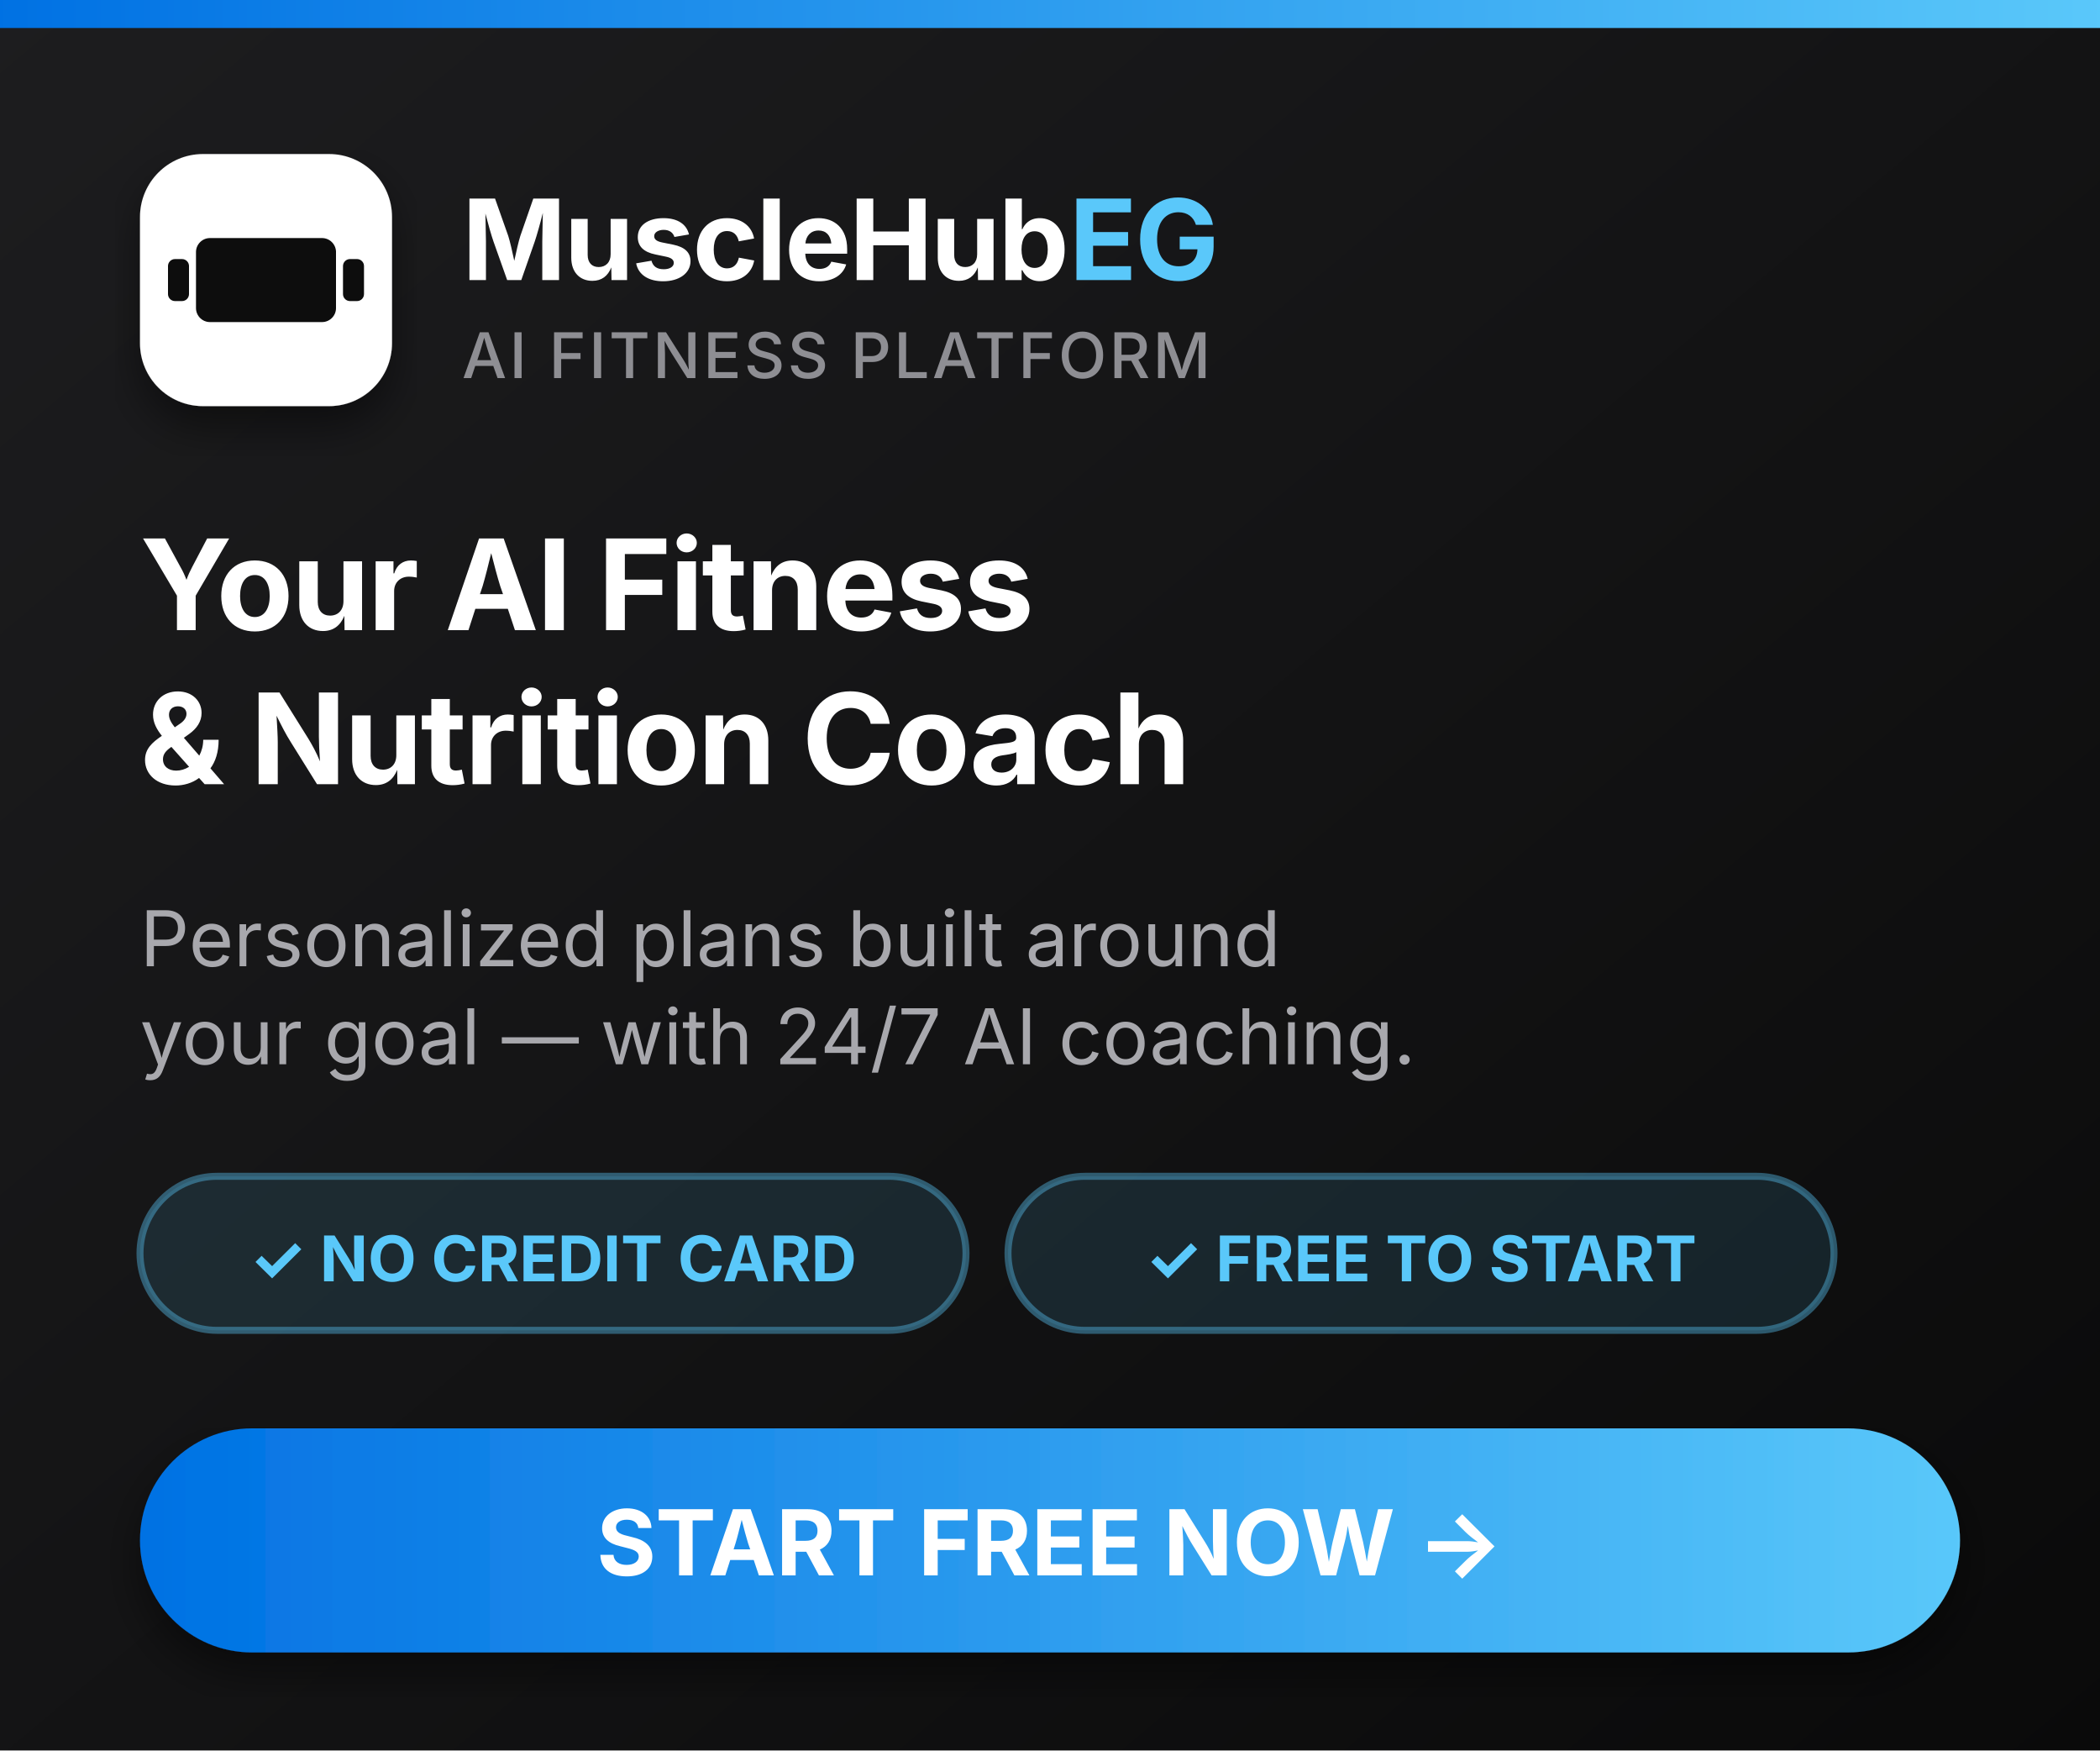
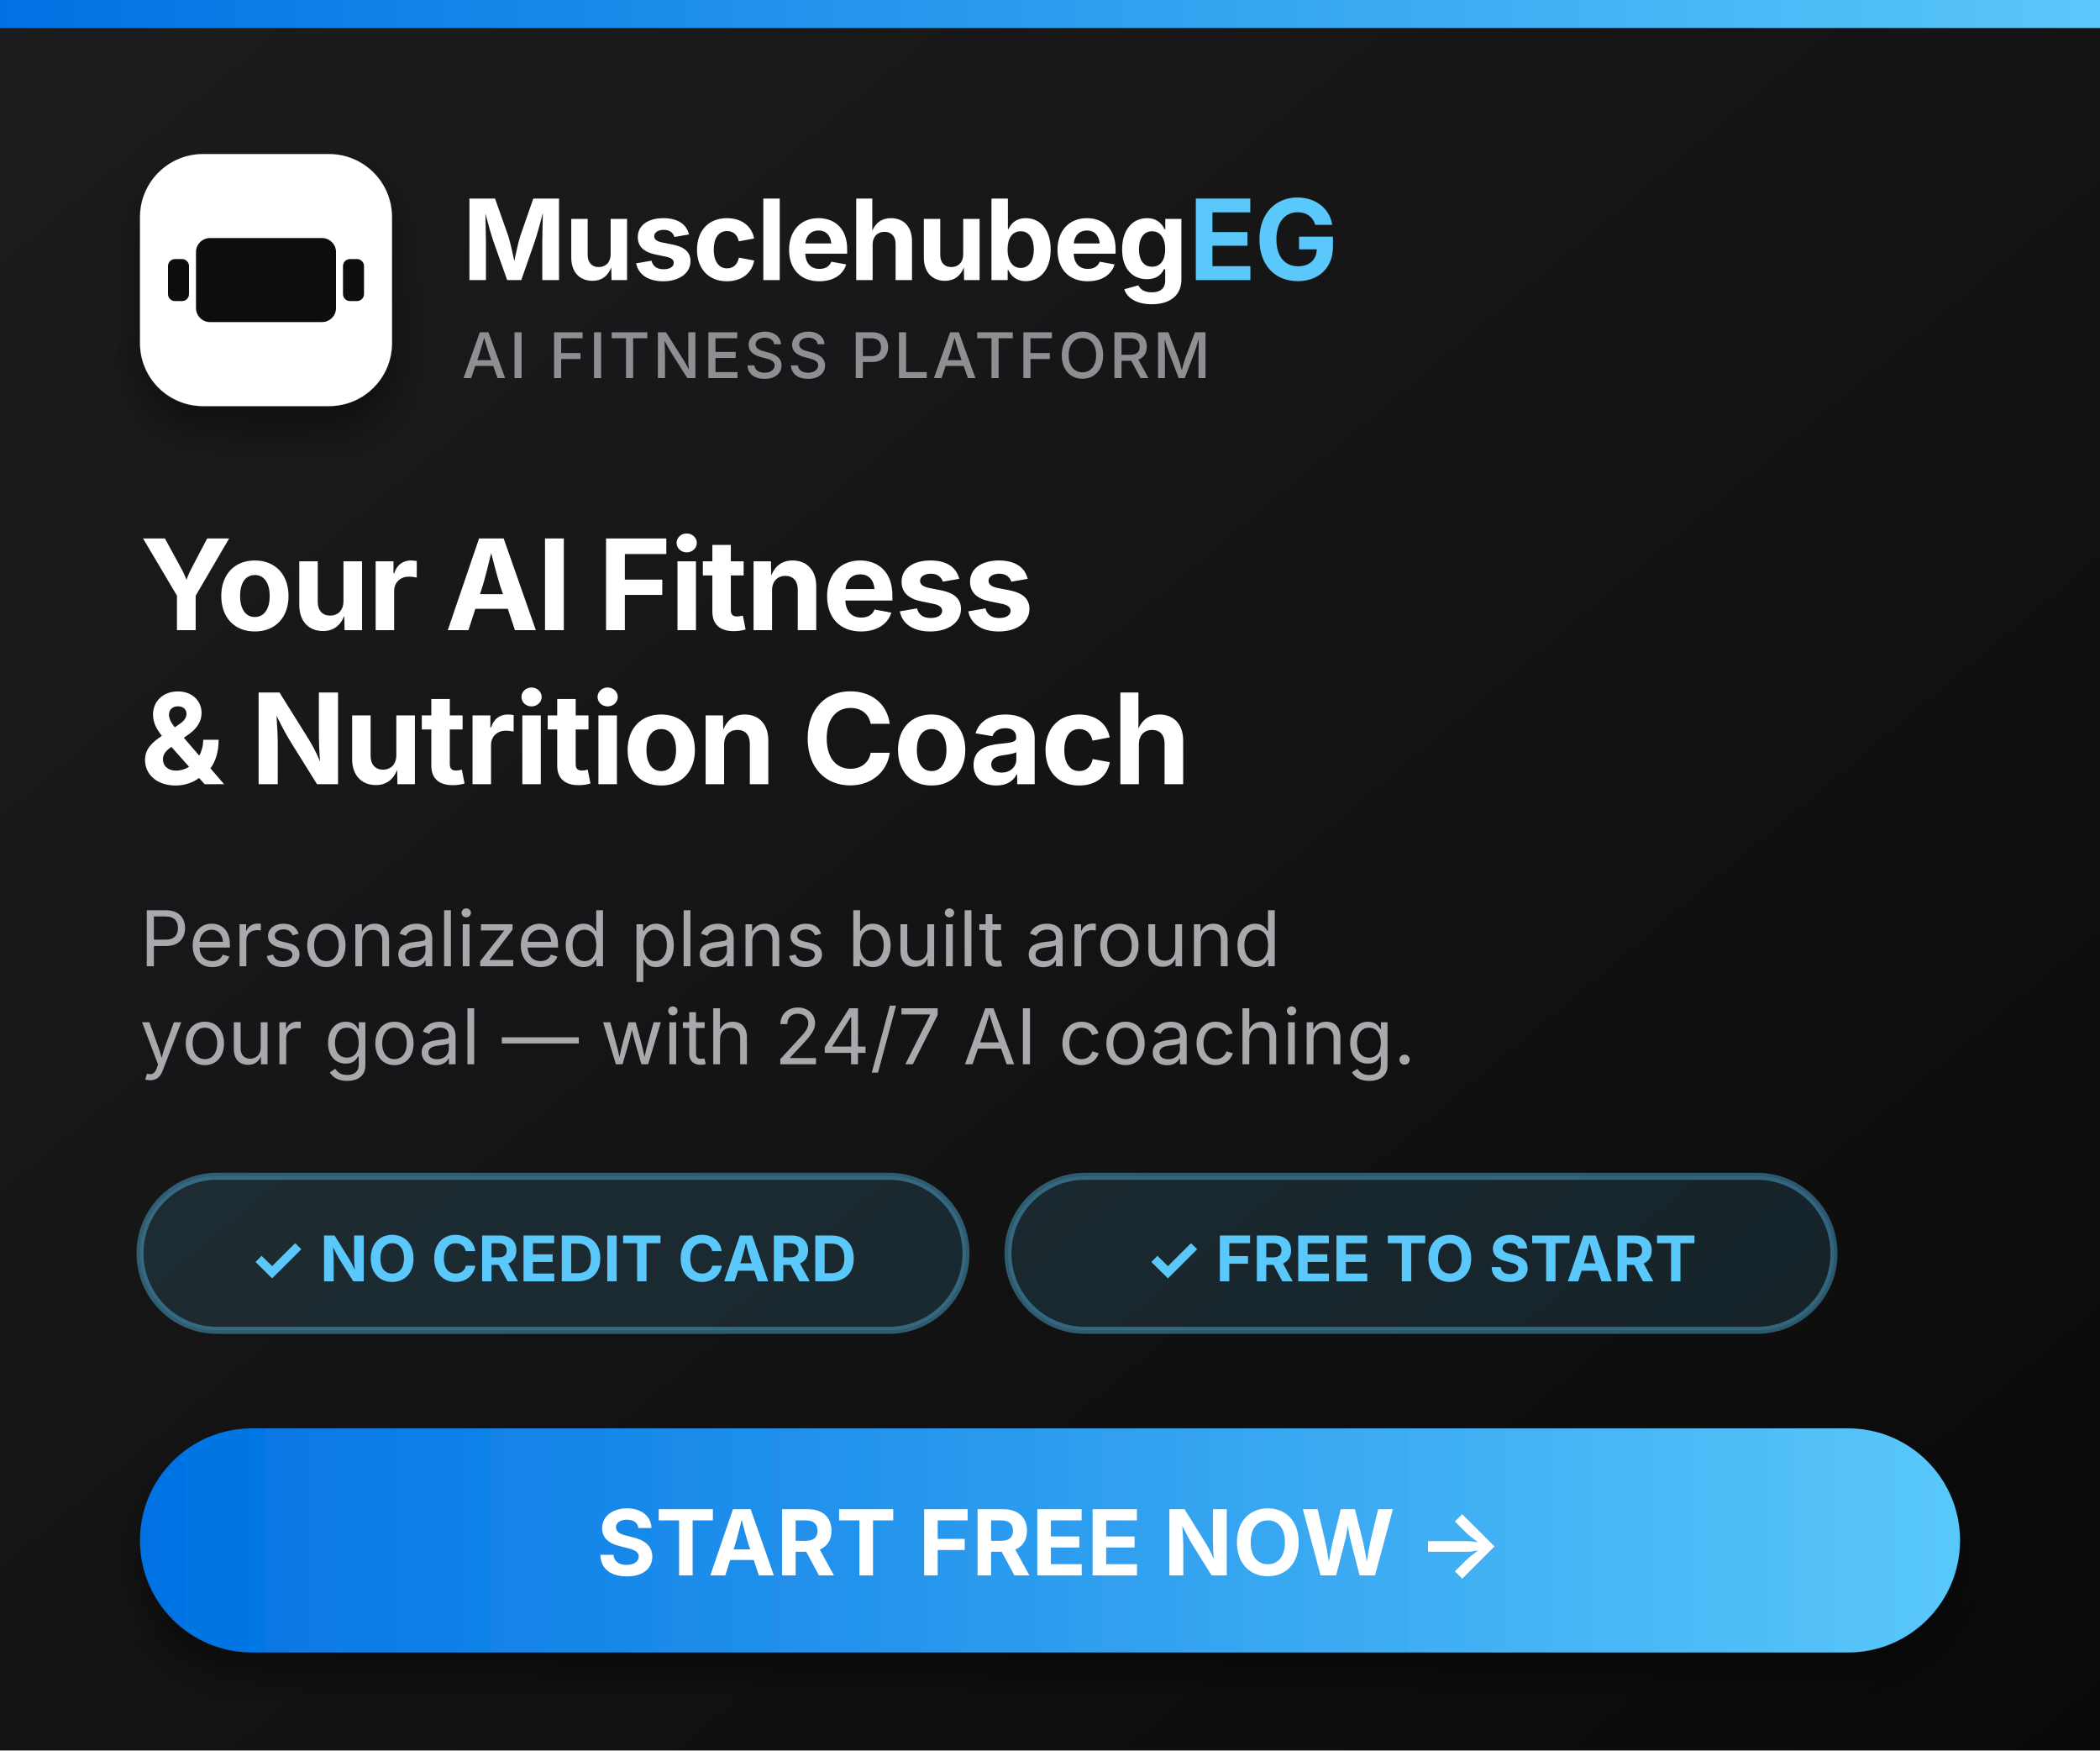
- <svg xmlns="http://www.w3.org/2000/svg" viewBox="0 0 300 250" preserveAspectRatio="xMidYMid meet" role="img" aria-label="MuscleHubEG — Your AI fitness &amp; nutrition coach. Personalized plans, 24/7 coaching. Start free.">
+ <svg xmlns="http://www.w3.org/2000/svg" viewBox="0 0 300 250" preserveAspectRatio="xMidYMid meet" role="img" aria-label="Musclehubeg — Your AI fitness &amp; nutrition coach. Personalized plans, 24/7 coaching. Start free.">
  <defs>
    <linearGradient id="bm-en-bg" x1="0" y1="0" x2="1" y2="1">
      <stop offset="0%" stop-color="#1d1d1f" />
      <stop offset="100%" stop-color="#0a0a0a" />
    </linearGradient>
    <linearGradient id="bm-en-accent" x1="0" y1="0" x2="1" y2="0">
      <stop offset="0%" stop-color="#0071e3" />
      <stop offset="100%" stop-color="#5ac8fa" />
    </linearGradient>
    <linearGradient id="bm-en-cta" x1="0" y1="0" x2="1" y2="0">
      <stop offset="0%" stop-color="#0071e3" />
      <stop offset="100%" stop-color="#5ac8fa" />
    </linearGradient>
    <filter id="bm-en-shadow" x="-10%" y="-10%" width="120%" height="130%">
      <feGaussianBlur in="SourceAlpha" stdDeviation="3" />
      <feOffset dx="0" dy="3" result="offsetblur" />
      <feComponentTransfer>
        <feFuncA type="linear" slope="0.45" />
      </feComponentTransfer>
      <feMerge>
        <feMergeNode />
        <feMergeNode in="SourceGraphic" />
      </feMerge>
    </filter>
  </defs>
  <rect x="0" y="0" width="300" height="250" fill="url(#bm-en-bg)" />
  <rect x="0" y="0" width="300" height="4" fill="url(#bm-en-accent)" />
  <g transform="translate(20, 22)">
    <g filter="url(#bm-en-shadow)">
      <rect x="0" y="0" width="36" height="36" rx="9" fill="#ffffff" />
      <rect x="8" y="12" width="20" height="12" rx="2" fill="#0a0a0a" />
      <rect x="4" y="15" width="3" height="6" rx="1" fill="#0a0a0a" />
      <rect x="29" y="15" width="3" height="6" rx="1" fill="#0a0a0a" />
    </g>
-     <text x="46" y="18" font-family="Inter, system-ui, -apple-system, 'Segoe UI', Roboto, sans-serif" font-size="16" font-weight="700" fill="#ffffff" letter-spacing="-0.3">MuscleHub<tspan fill="#5ac8fa">EG</tspan>
+     <text x="46" y="18" font-family="Inter, system-ui, -apple-system, 'Segoe UI', Roboto, sans-serif" font-size="16" font-weight="700" fill="#ffffff" letter-spacing="-0.3">Musclehubeg<tspan fill="#5ac8fa">EG</tspan>
    </text>
    <text x="46" y="32" font-family="Inter, system-ui, -apple-system, 'Segoe UI', Roboto, sans-serif" font-size="9" font-weight="500" fill="#8e8e93" letter-spacing="0.4">AI FITNESS PLATFORM</text>
  </g>
  <text x="20" y="90" font-family="Inter, system-ui, -apple-system, 'Segoe UI', Roboto, sans-serif" font-size="18" font-weight="700" fill="#ffffff" letter-spacing="-0.3">Your AI Fitness</text>
  <text x="20" y="112" font-family="Inter, system-ui, -apple-system, 'Segoe UI', Roboto, sans-serif" font-size="18" font-weight="700" fill="#ffffff" letter-spacing="-0.3">&amp; Nutrition Coach</text>
  <text x="20" y="138" font-family="Inter, system-ui, -apple-system, 'Segoe UI', Roboto, sans-serif" font-size="11" font-weight="400" fill="#a8a8ad">Personalized plans built around</text>
  <text x="20" y="152" font-family="Inter, system-ui, -apple-system, 'Segoe UI', Roboto, sans-serif" font-size="11" font-weight="400" fill="#a8a8ad">your goal — with 24/7 AI coaching.</text>
  <g transform="translate(20, 168)">
    <rect x="0" y="0" width="118" height="22" rx="11" fill="#5ac8fa" fill-opacity="0.12" stroke="#5ac8fa" stroke-opacity="0.4" stroke-width="1" />
    <text x="59" y="15" text-anchor="middle" font-family="Inter, system-ui, -apple-system, 'Segoe UI', Roboto, sans-serif" font-size="9" font-weight="700" fill="#5ac8fa">✓ NO CREDIT CARD</text>
  </g>
  <g transform="translate(144, 168)">
    <rect x="0" y="0" width="118" height="22" rx="11" fill="#5ac8fa" fill-opacity="0.12" stroke="#5ac8fa" stroke-opacity="0.4" stroke-width="1" />
    <text x="59" y="15" text-anchor="middle" font-family="Inter, system-ui, -apple-system, 'Segoe UI', Roboto, sans-serif" font-size="9" font-weight="700" fill="#5ac8fa">✓ FREE TO START</text>
  </g>
  <g transform="translate(20, 204)" filter="url(#bm-en-shadow)">
    <rect x="0" y="0" width="260" height="32" rx="16" fill="url(#bm-en-cta)" />
    <text x="130" y="21" text-anchor="middle" font-family="Inter, system-ui, -apple-system, 'Segoe UI', Roboto, sans-serif" font-size="13" font-weight="700" fill="#ffffff">START FREE NOW →</text>
  </g>
</svg>
